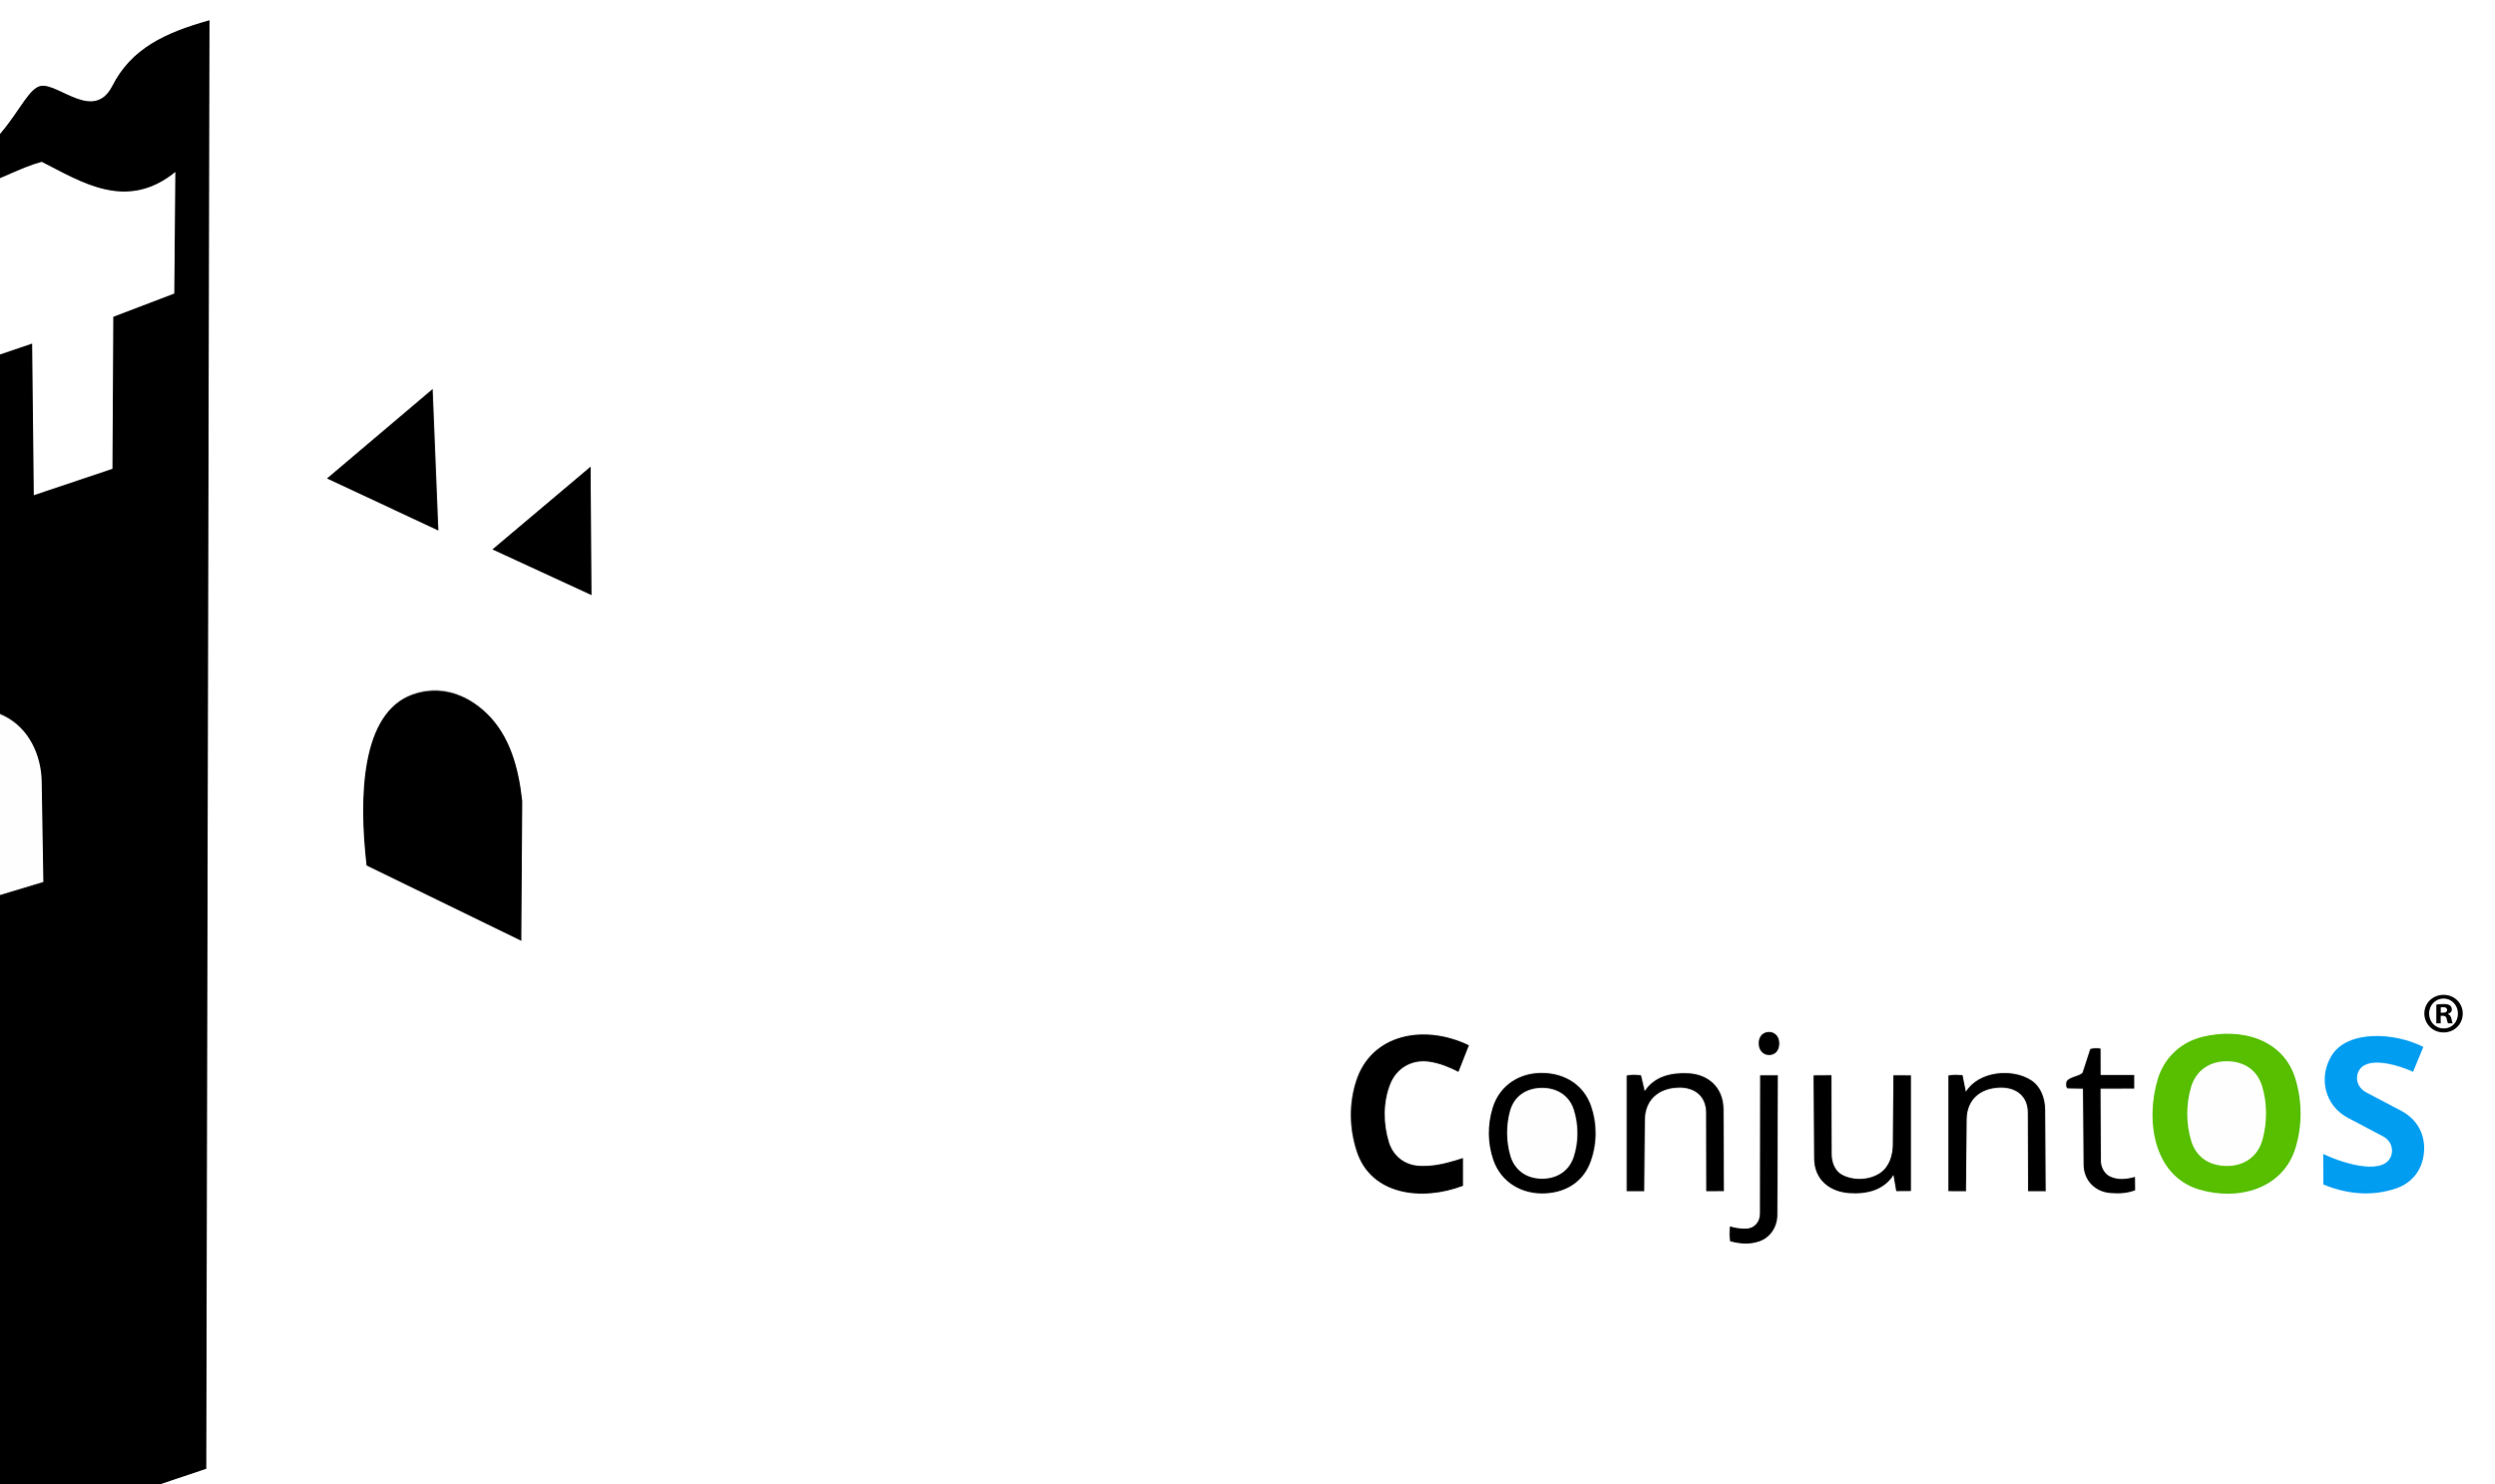
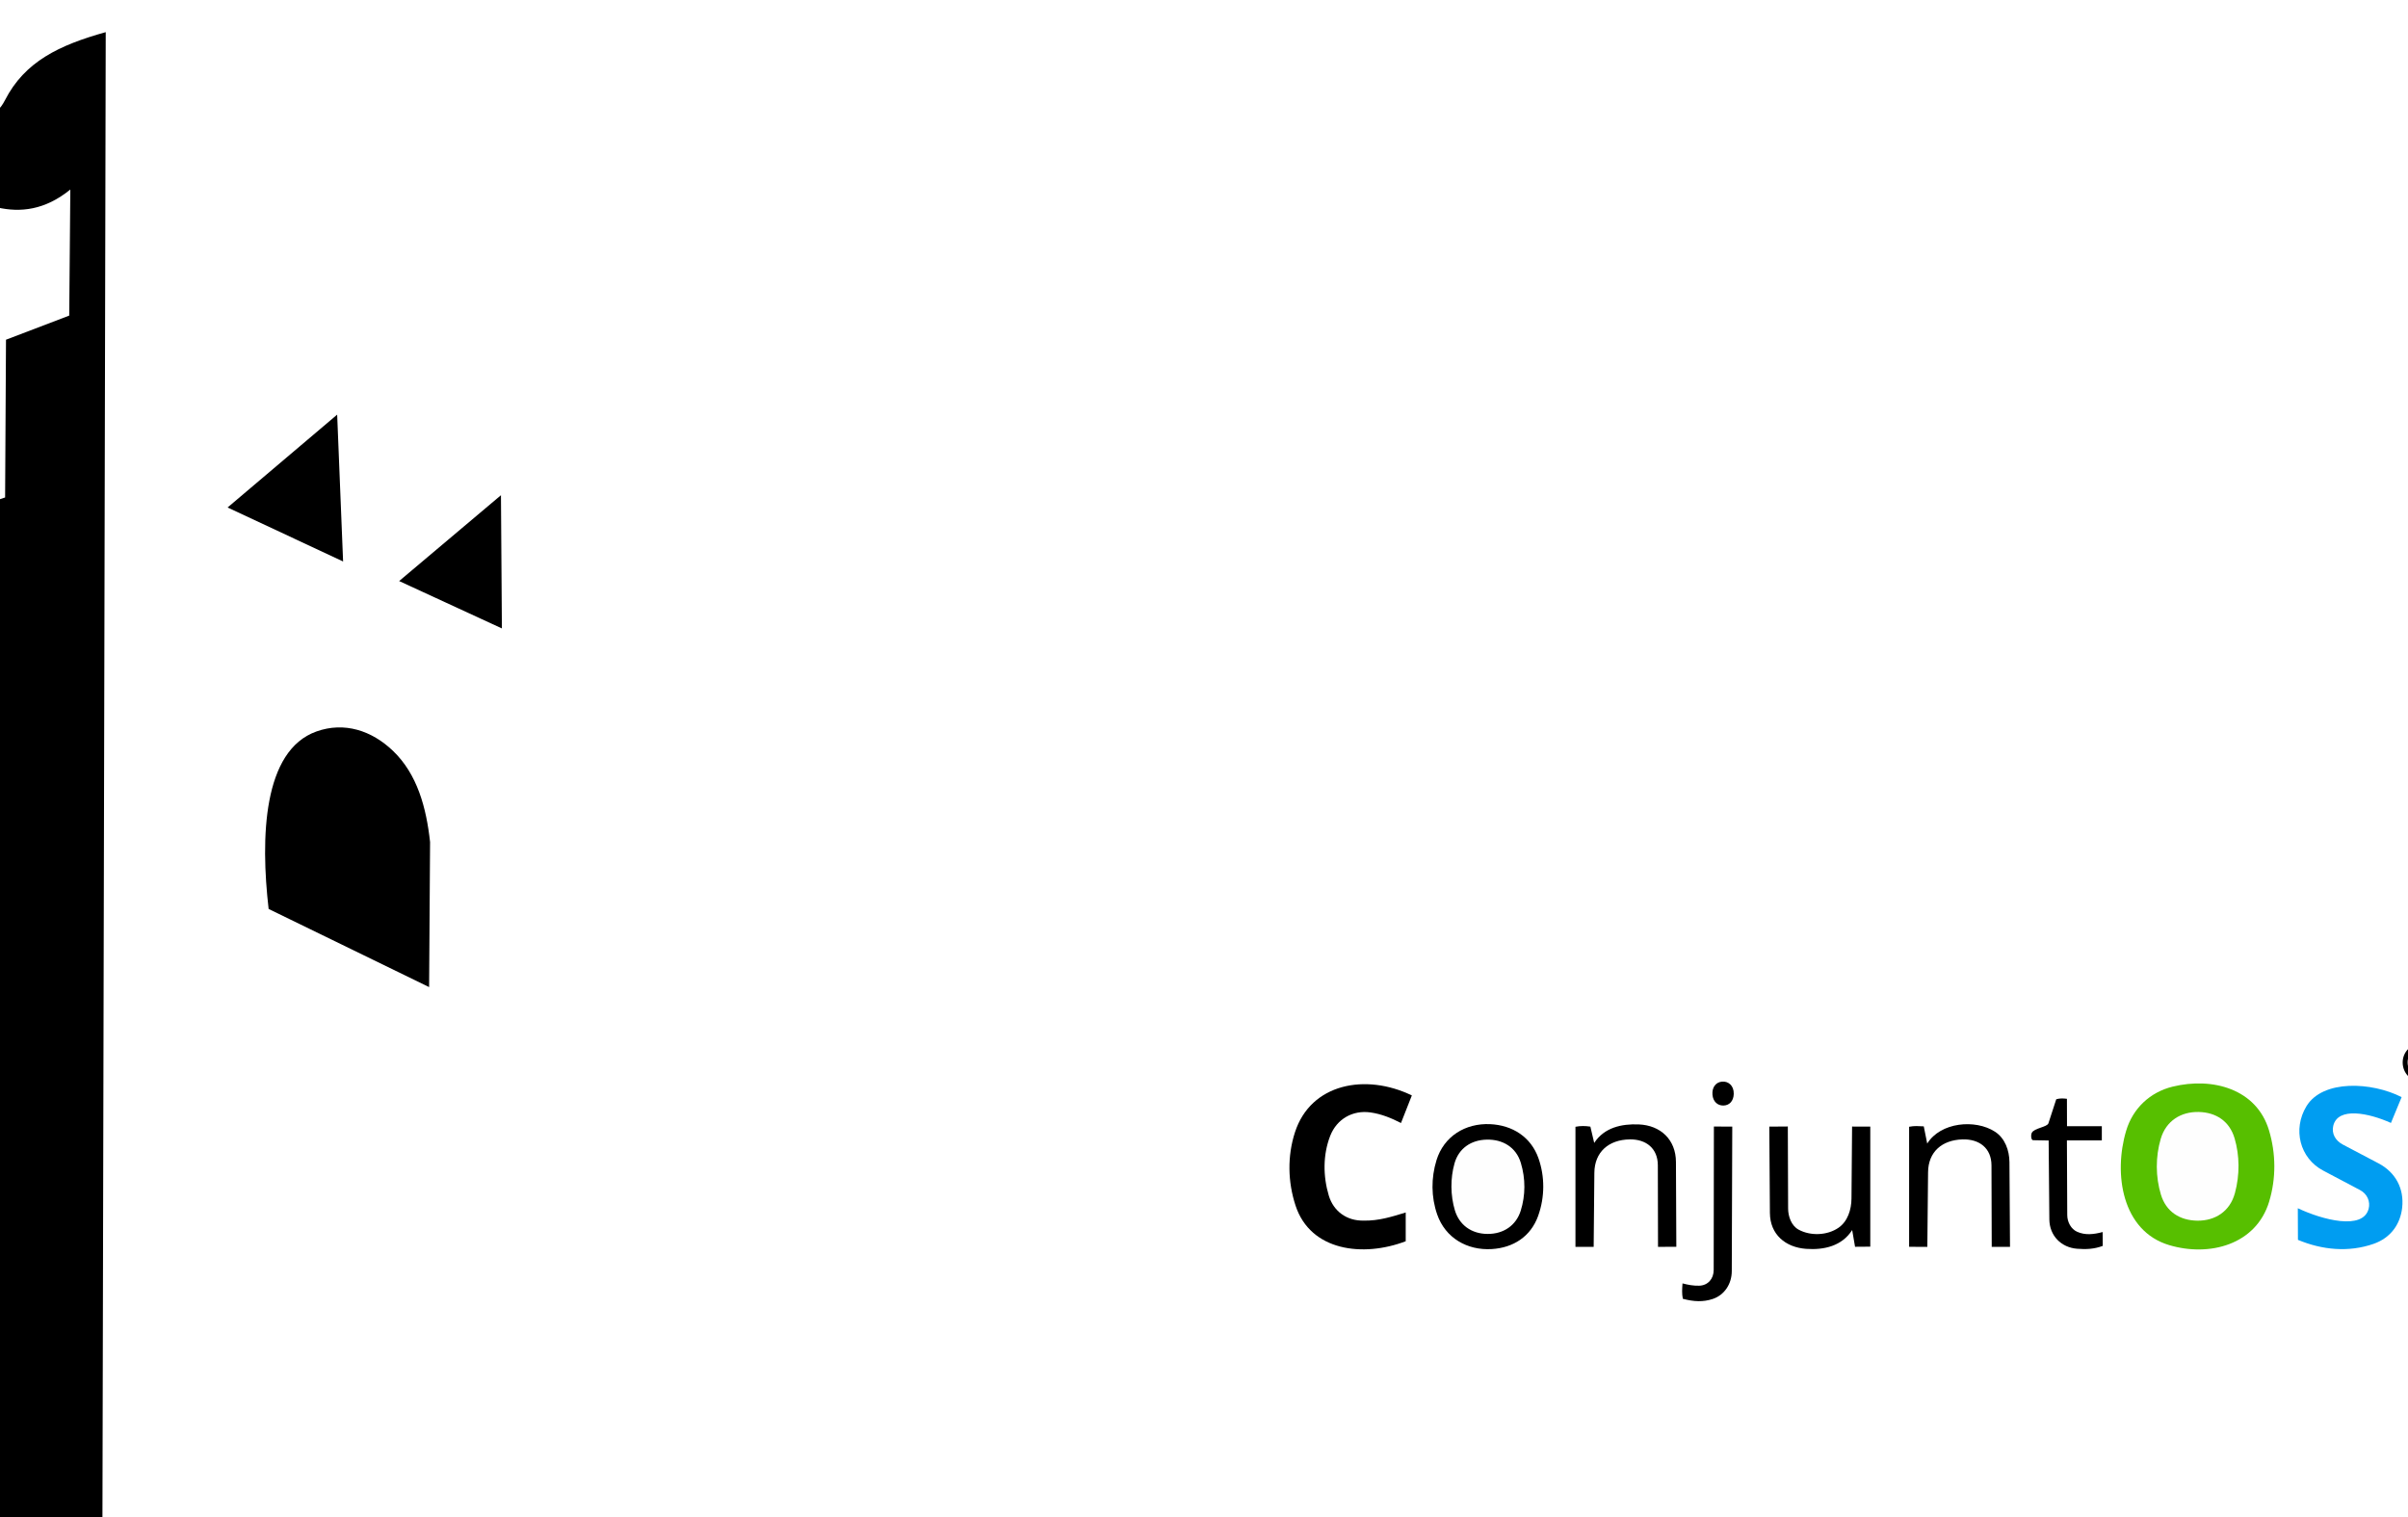
- <svg xmlns="http://www.w3.org/2000/svg" viewBox="320 15 1160 690">
+ <svg xmlns="http://www.w3.org/2000/svg" viewBox="370 10 1080 680">
  <defs>
    <style>
-       .st0 { fill: #111213; }
-       .st1 { fill: #009df1; }
-       .st2 { fill: #fefefe; }
-       .st3 { fill: #57bf00; }
+       .st-dark  { fill: #111213; }
+       .st-white { fill: #fefefe; }
+       .st-blue  { fill: #009df1; }
+       .st-green { fill: #57bf00; }
      @media (prefers-color-scheme: dark) {
-         .st0 { fill: #fefefe; }
-         .st2 { fill: #111213; }
+         .st-dark  { fill: #fefefe; }
+         .st-white { fill: #111213; }
      }
    </style>
  </defs>
  <g>
    <path d="M417.42,24.44l-1.49,673.91-238.44,80.01-.06-550.38,56.16-18.42.41,71.47,41.73-13.55.55-72.71,58.67-19.95.77,70.57,36.57-12.27.4-70.75,28.36-10.82.49-56.54c-22.83,18.53-43.84,4.47-62.14-4.73-18.81,4.93-44.21,25.36-64.79,7.46,46.98-.18,53.55-41.21,64.54-42.8,8.23-1.19,24.57,16.7,33.06.04,8.87-17.38,24.36-24.74,45.2-30.56Z" />
-     <path class="st3" d="M1387.74,548.91c-5.87,19.4-26.81,24.93-44.86,19.54-21.15-6.32-25.06-31.96-19.28-51.31,3-10.05,10.75-17.3,20.82-19.76,18.02-4.41,37.67,1.09,43.23,19.57,3.14,10.42,3.23,21.57.08,31.96Z" />
-     <path class="st1" d="M1434.62,567.87c-11.29,3.94-23.11,2.76-33.98-1.77l-.06-14.19c10.9,5.17,29.26,10.06,31.77.22.81-3.19-.56-6.62-3.89-8.38l-16.5-8.72c-10.52-5.56-13.77-18.54-7.52-28.85,7.34-12.1,29.39-10.92,42.7-4.1l-4.79,11.58c-9.81-4.43-23.81-7.38-25.87,1.28-.83,3.49.97,6.67,4.3,8.42l16.03,8.44c7.62,4.01,11.54,11.35,10.57,19.91-.83,7.36-5.13,13.49-12.77,16.16Z" />
+     <path class="st-green" d="M1387.74,548.91c-5.87,19.4-26.81,24.93-44.86,19.54-21.15-6.32-25.06-31.96-19.28-51.31,3-10.05,10.75-17.3,20.82-19.76,18.02-4.41,37.67,1.09,43.23,19.57,3.14,10.42,3.23,21.57.08,31.96Z" />
+     <path class="st-blue" d="M1434.62,567.87c-11.29,3.94-23.11,2.76-33.98-1.77l-.06-14.19c10.9,5.17,29.26,10.06,31.77.22.81-3.19-.56-6.62-3.89-8.38l-16.5-8.72c-10.52-5.56-13.77-18.54-7.52-28.85,7.34-12.1,29.39-10.92,42.7-4.1l-4.79,11.58c-9.81-4.43-23.81-7.38-25.87,1.28-.83,3.49.97,6.67,4.3,8.42l16.03,8.44c7.62,4.01,11.54,11.35,10.57,19.91-.83,7.36-5.13,13.49-12.77,16.16Z" />
    <path d="M981.62,557.47c6.8.1,12.32-1.66,18.85-3.65v12.9c-19.16,7.31-42.71,4.39-49.4-15.97-3.51-10.67-3.72-22.22-.29-32.85,7.1-22.03,31.79-26.59,52.44-16.58l-4.87,12.37c-4.35-2.22-8.75-4.05-13.71-4.75-7.89-1.11-15.06,2.89-18.04,10.52-3.29,8.45-3.24,18.11-.62,26.81,2.1,6.97,8.03,11.37,15.65,11.19Z" />
    <path d="M1059.92,555.22c-3.4,9.53-11.31,14.43-20.86,15.01-10.97.67-20.8-4.95-24.48-15.53-2.73-7.85-2.75-16.37-.31-24.31,3.32-10.77,12.97-16.68,24.04-16.19,10.01.45,18.38,5.74,21.74,15.41,2.82,8.11,2.85,17.2-.14,25.6Z" />
    <path d="M1100.94,521.04c-9.43.13-15.77,5.67-15.86,14.96l-.31,33.23h-8.17s0-53.85,0-53.85c2.3-.45,4.32-.42,6.69-.07l1.72,7.31c4.49-6.9,12.28-8.63,20.03-8.3,9.75.42,16.59,6.83,16.63,16.83l.17,38.05-8.21.04-.08-36.59c-.02-7.52-5.19-11.72-12.62-11.62Z" />
    <path d="M1200.68,515.28l8.15.03v53.84s-6.83.05-6.83.05l-1.29-7.5c-4.59,7.16-12.55,9.01-20.65,8.43-9.24-.67-16.19-6.41-16.25-16.13l-.27-38.69,8.31-.06.13,36.82c.01,3.51,1.44,7.65,4.68,9.43,5.36,2.93,12.86,2.66,17.93-.84,4.14-2.85,5.77-8.17,5.81-13.08l.27-32.29Z" />
    <path d="M1250.16,521.04c-9.14.28-15.32,5.56-15.41,14.72l-.33,33.49-8.17-.04v-53.84c2.4-.46,4.17-.3,6.57-.18l1.55,7.72c5.94-9.59,21.51-11.07,30.39-5.32,4.49,2.91,6.45,8.38,6.49,13.68l.25,37.98-8.2-.02-.11-36.54c-.02-7.7-5.43-11.88-13.03-11.65Z" />
    <path d="M1313.04,562.59l.06,6.21c-3.81,1.45-7.53,1.61-11.57,1.28-7.1-.58-12.32-5.87-12.39-13.17l-.31-35.38-6.98-.13c-.92-.02-1.06-2.32-.58-3.31,1.04-2.13,6.9-2.55,7.46-4.28l3.51-10.78c1.57-.45,2.98-.42,4.79-.2l.03,12.3h15.62s0,6.35,0,6.35l-15.66.02.15,33.48c.01,3.1,1.67,6.27,4.43,7.49,3.61,1.61,7.35,1.21,11.44.12Z" />
    <path d="M1124.76,592.54c-.48-2.41-.32-4.34-.15-6.91,2.57.65,4.8,1.1,7.47,1.03,3.91-.1,6.52-3.06,6.52-7.1l.09-64.29,8.24.03-.22,64.85c-.02,5.76-3.33,10.7-8.5,12.44-4.33,1.46-8.56,1.24-13.45-.06Z" />
    <path d="M562.45,452.72l-71.97-35.04c-3.69-31.95-2.58-71.03,21.44-79.6,12.54-4.47,24.79-.42,34.3,8.66,10.98,10.49,15,25.61,16.67,40.93l-.43,65.05Z" />
-     <path class="st0" d="M415.94,698.35l1.49-673.91-1.49,673.91Z" />
+     <path class="st-dark" d="M415.94,698.35l1.49-673.91-1.49,673.91Z" />
    <polygon points="523.88 261.83 472.08 237.61 521.22 195.97 523.88 261.83" />
    <path d="M1147.6,500.59c-.09,3.34-2.03,5.23-4.68,5.26s-4.61-1.84-4.87-4.84,1.24-5.54,4.18-5.87,5.46,1.81,5.36,5.45Z" />
    <polygon points="595.1 291.86 549.02 270.61 594.68 232.11 595.1 291.86" />
-     <path class="st2" d="M340.17,425.35l-82.75,24.94c-.45-39.68-5.01-81.63,22.53-99.31,12.25-7.86,28.25-9.78,42.17-2.81,11.36,5.69,17.07,18.16,17.27,30.52l.77,46.65Z" />
-     <path class="st2" d="M1372.36,545.16c-2.22,8.22-8.9,12.42-16.82,12.33s-14.04-4.05-16.35-11.65c-2.45-8.05-2.46-17.06-.08-25.09s9.05-12.21,17.1-12.01c7.68.19,13.74,4.1,16.02,11.83s2.35,16.41.14,24.59Z" />
-     <path class="st2" d="M1037.18,563.44c-7.32-.04-12.72-4.08-14.68-10.66s-2.06-14.24-.14-21.01,7.46-10.47,14.42-10.63c7.15-.17,13.19,3.35,15.33,10.46s2.11,14.5-.06,21.43c-2.06,6.56-7.64,10.45-14.88,10.41Z" />
+     <path class="st-white" d="M340.17,425.35l-82.75,24.94c-.45-39.68-5.01-81.63,22.53-99.31,12.25-7.86,28.25-9.78,42.17-2.81,11.36,5.69,17.07,18.16,17.27,30.52l.77,46.65Z" />
+     <path class="st-white" d="M1372.36,545.16c-2.22,8.22-8.9,12.42-16.82,12.33s-14.04-4.05-16.35-11.65c-2.45-8.05-2.46-17.06-.08-25.09s9.05-12.21,17.1-12.01c7.68.19,13.74,4.1,16.02,11.83s2.35,16.41.14,24.59Z" />
+     <path class="st-white" d="M1037.18,563.44c-7.32-.04-12.72-4.08-14.68-10.66s-2.06-14.24-.14-21.01,7.46-10.47,14.42-10.63c7.15-.17,13.19,3.35,15.33,10.46s2.11,14.5-.06,21.43c-2.06,6.56-7.64,10.45-14.88,10.41Z" />
  </g>
  <path d="M1465.47,486.54c0,4.93-3.87,8.8-8.9,8.8s-8.96-3.87-8.96-8.8,3.97-8.69,8.96-8.69,8.9,3.87,8.9,8.69ZM1449.83,486.54c0,3.87,2.86,6.94,6.78,6.94s6.62-3.07,6.62-6.89-2.81-7-6.68-7-6.73,3.13-6.73,6.94ZM1455.19,491.09h-2.01v-8.69c.79-.16,1.91-.27,3.34-.27,1.64,0,2.38.27,3.02.64.48.37.85,1.06.85,1.91,0,.95-.74,1.7-1.8,2.01v.11c.85.32,1.33.95,1.59,2.12.26,1.32.42,1.85.64,2.17h-2.17c-.26-.32-.42-1.11-.69-2.12-.16-.95-.69-1.38-1.8-1.38h-.95v3.5ZM1455.24,486.17h.95c1.11,0,2.01-.37,2.01-1.27,0-.79-.58-1.33-1.85-1.33-.53,0-.9.05-1.11.11v2.49Z" />
</svg>
